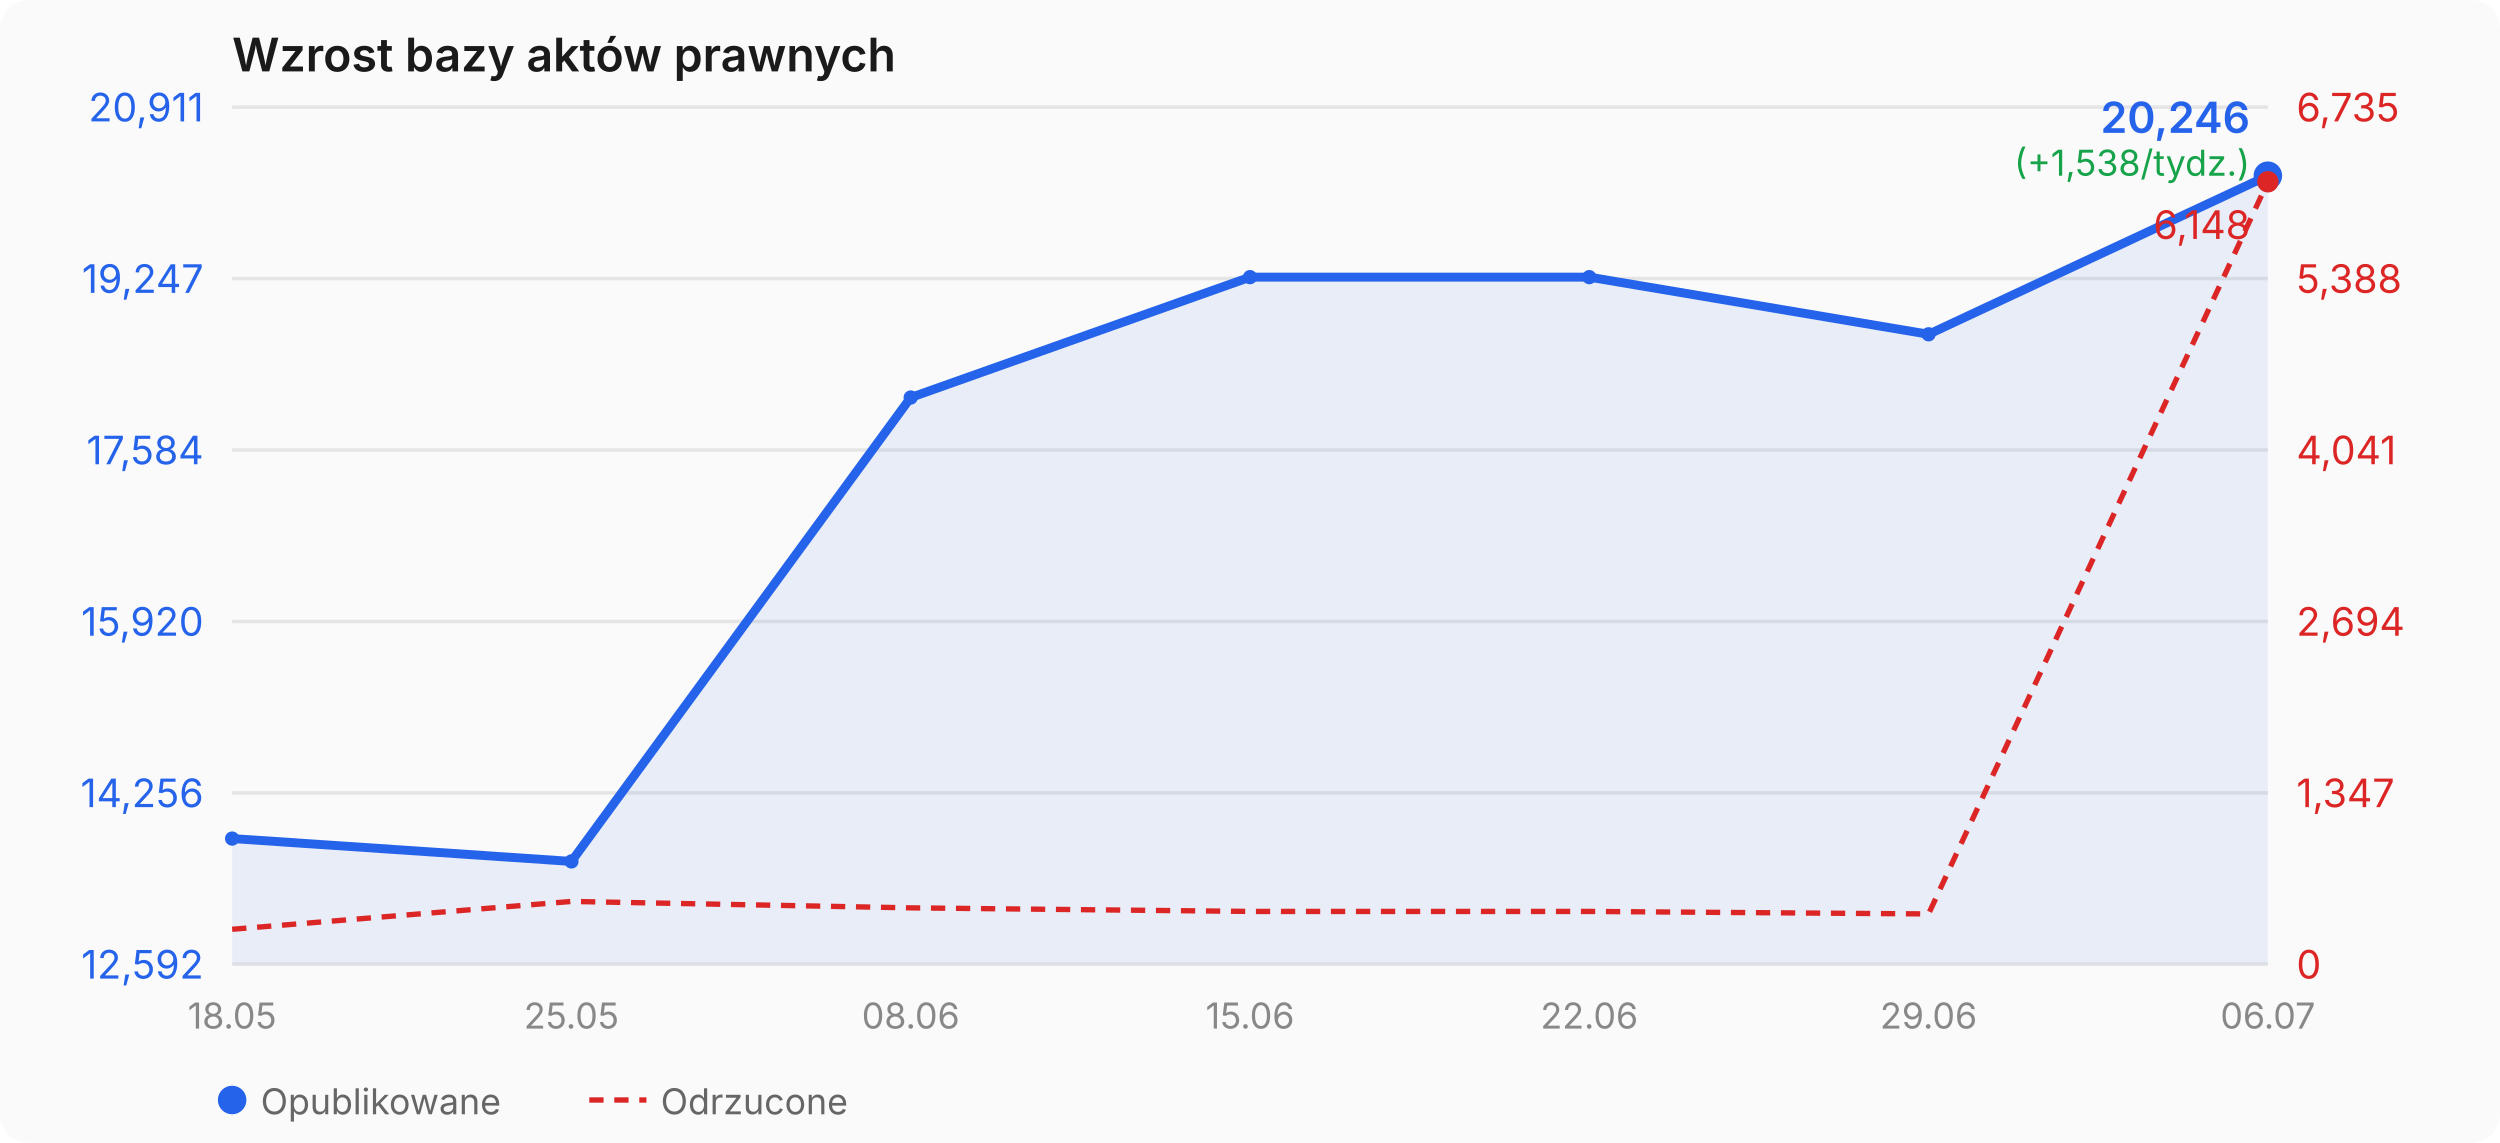
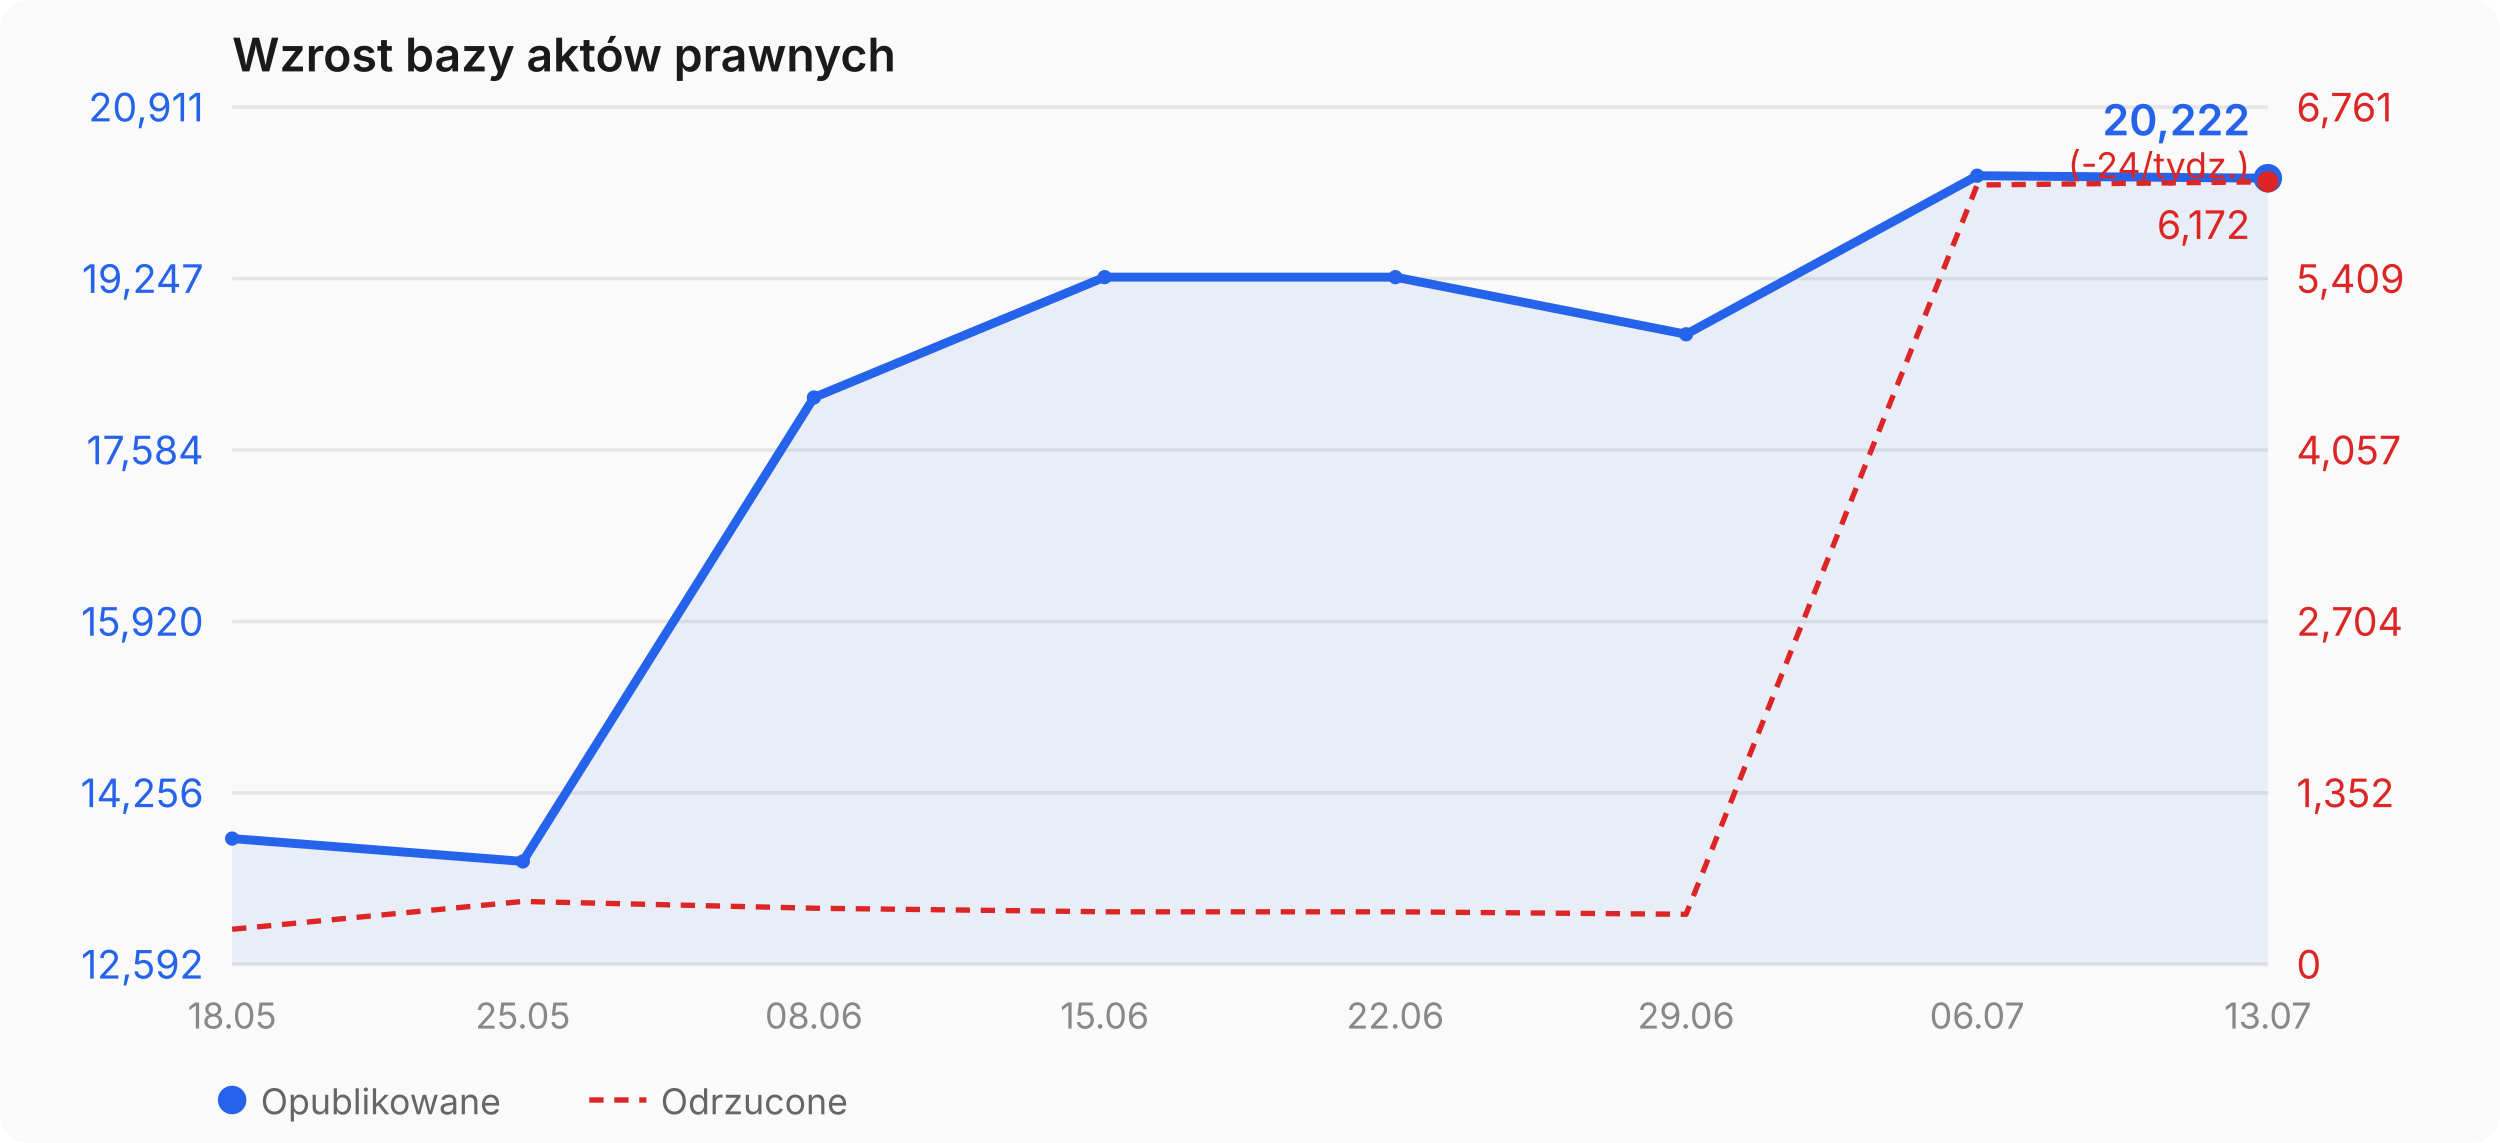
<svg xmlns="http://www.w3.org/2000/svg" viewBox="0 0 700 320" font-family="system-ui, -apple-system, sans-serif">
  <rect width="700" height="320" fill="#fafafa" rx="8" />
  <text x="65" y="20" font-size="13" font-weight="600" fill="#1a1a1a">Wzrost bazy aktów prawnych</text>
  <line x1="65" y1="270.0" x2="635" y2="270.0" stroke="#e5e5e5" stroke-width="1" />
  <line x1="65" y1="222.0" x2="635" y2="222.0" stroke="#e5e5e5" stroke-width="1" />
  <line x1="65" y1="174.0" x2="635" y2="174.0" stroke="#e5e5e5" stroke-width="1" />
  <line x1="65" y1="126.0" x2="635" y2="126.0" stroke="#e5e5e5" stroke-width="1" />
  <line x1="65" y1="78.0" x2="635" y2="78.0" stroke="#e5e5e5" stroke-width="1" />
  <line x1="65" y1="30.0" x2="635" y2="30.0" stroke="#e5e5e5" stroke-width="1" />
  <text x="57" y="274.0" text-anchor="end" font-size="11" fill="#2563eb">12,592</text>
  <text x="57" y="226.0" text-anchor="end" font-size="11" fill="#2563eb">14,256</text>
  <text x="57" y="178.0" text-anchor="end" font-size="11" fill="#2563eb">15,920</text>
  <text x="57" y="130.0" text-anchor="end" font-size="11" fill="#2563eb">17,584</text>
  <text x="57" y="82.0" text-anchor="end" font-size="11" fill="#2563eb">19,247</text>
  <text x="57" y="34.0" text-anchor="end" font-size="11" fill="#2563eb">20,911</text>
  <text x="643" y="274.0" text-anchor="start" font-size="11" fill="#dc2626">0</text>
-   <text x="643" y="226.0" text-anchor="start" font-size="11" fill="#dc2626">1,347</text>
-   <text x="643" y="178.0" text-anchor="start" font-size="11" fill="#dc2626">2,694</text>
-   <text x="643" y="130.0" text-anchor="start" font-size="11" fill="#dc2626">4,041</text>
-   <text x="643" y="82.0" text-anchor="start" font-size="11" fill="#dc2626">5,388</text>
-   <text x="643" y="34.0" text-anchor="start" font-size="11" fill="#dc2626">6,735</text>
-   <polygon points="65.0,270.0 65.0,234.8 160.0,241.2 255.0,111.3 350.0,77.6 445.0,77.6 540.0,93.6 635.0,49.2 635.0,270.0" fill="#2563eb" fill-opacity="0.08" />
-   <polyline points="65.0,234.8 160.0,241.2 255.0,111.3 350.0,77.6 445.0,77.6 540.0,93.6 635.0,49.2" fill="none" stroke="#2563eb" stroke-width="2.5" stroke-linejoin="round" />
-   <polyline points="65.0,260.2 160.0,252.4 255.0,254.2 350.0,255.2 445.0,255.2 540.0,255.9 635.0,50.9" fill="none" stroke="#dc2626" stroke-width="1.5" stroke-dasharray="4,3" stroke-linejoin="round" />
+   <text x="643" y="226.0" text-anchor="start" font-size="11" fill="#dc2626">1,352</text>
+   <text x="643" y="178.0" text-anchor="start" font-size="11" fill="#dc2626">2,704</text>
+   <text x="643" y="130.0" text-anchor="start" font-size="11" fill="#dc2626">4,057</text>
+   <text x="643" y="82.0" text-anchor="start" font-size="11" fill="#dc2626">5,409</text>
+   <text x="643" y="34.0" text-anchor="start" font-size="11" fill="#dc2626">6,761</text>
+   <polygon points="65.0,270.0 65.0,234.8 146.4,241.2 227.9,111.3 309.3,77.6 390.7,77.6 472.1,93.6 553.6,49.2 635.0,49.9 635.0,270.0" fill="#2563eb" fill-opacity="0.08" />
+   <polyline points="65.0,234.8 146.4,241.2 227.9,111.3 309.3,77.6 390.7,77.6 472.1,93.6 553.6,49.2 635.0,49.9" fill="none" stroke="#2563eb" stroke-width="2.5" stroke-linejoin="round" />
+   <polyline points="65.0,260.2 146.4,252.4 227.9,254.3 309.3,255.3 390.7,255.3 472.1,256.0 553.6,51.8 635.0,50.9" fill="none" stroke="#dc2626" stroke-width="1.5" stroke-dasharray="4,3" stroke-linejoin="round" />
  <circle cx="65.0" cy="234.8" r="2" fill="#2563eb" />
-   <circle cx="160.0" cy="241.2" r="2" fill="#2563eb" />
-   <circle cx="255.0" cy="111.3" r="2" fill="#2563eb" />
-   <circle cx="350.0" cy="77.6" r="2" fill="#2563eb" />
-   <circle cx="445.0" cy="77.6" r="2" fill="#2563eb" />
-   <circle cx="540.0" cy="93.6" r="2" fill="#2563eb" />
-   <circle cx="635.0" cy="49.2" r="4" fill="#2563eb" />
+   <circle cx="146.4" cy="241.2" r="2" fill="#2563eb" />
+   <circle cx="227.9" cy="111.3" r="2" fill="#2563eb" />
+   <circle cx="309.3" cy="77.6" r="2" fill="#2563eb" />
+   <circle cx="390.7" cy="77.6" r="2" fill="#2563eb" />
+   <circle cx="472.1" cy="93.6" r="2" fill="#2563eb" />
+   <circle cx="553.6" cy="49.2" r="2" fill="#2563eb" />
+   <circle cx="635.0" cy="49.9" r="4" fill="#2563eb" />
  <circle cx="635.0" cy="50.9" r="3" fill="#dc2626" />
-   <text x="630.0" y="37.2" text-anchor="end" font-size="12" font-weight="600" fill="#2563eb">20,246</text>
-   <text x="630.0" y="49.2" text-anchor="end" font-size="10" fill="#16a34a">(+1,538/tydz.)</text>
-   <text x="630.0" y="66.9" text-anchor="end" font-size="11" fill="#dc2626">6,148</text>
+   <text x="630.0" y="37.9" text-anchor="end" font-size="12" font-weight="600" fill="#2563eb">20,222</text>
+   <text x="630.0" y="49.9" text-anchor="end" font-size="10" fill="#dc2626">(-24/tydz.)</text>
+   <text x="630.0" y="66.9" text-anchor="end" font-size="11" fill="#dc2626">6,172</text>
  <text x="65.0" y="288" text-anchor="middle" font-size="10" fill="#888">18.05</text>
-   <text x="160.0" y="288" text-anchor="middle" font-size="10" fill="#888">25.05</text>
-   <text x="255.0" y="288" text-anchor="middle" font-size="10" fill="#888">08.06</text>
-   <text x="350.0" y="288" text-anchor="middle" font-size="10" fill="#888">15.06</text>
-   <text x="445.0" y="288" text-anchor="middle" font-size="10" fill="#888">22.06</text>
-   <text x="540.0" y="288" text-anchor="middle" font-size="10" fill="#888">29.06</text>
-   <text x="635.0" y="288" text-anchor="middle" font-size="10" fill="#888">06.07</text>
+   <text x="146.4" y="288" text-anchor="middle" font-size="10" fill="#888">25.05</text>
+   <text x="227.9" y="288" text-anchor="middle" font-size="10" fill="#888">08.06</text>
+   <text x="309.3" y="288" text-anchor="middle" font-size="10" fill="#888">15.06</text>
+   <text x="390.7" y="288" text-anchor="middle" font-size="10" fill="#888">22.06</text>
+   <text x="472.1" y="288" text-anchor="middle" font-size="10" fill="#888">29.06</text>
+   <text x="553.6" y="288" text-anchor="middle" font-size="10" fill="#888">06.07</text>
+   <text x="635.0" y="288" text-anchor="middle" font-size="10" fill="#888">13.07</text>
  <circle cx="65" cy="308" r="4" fill="#2563eb" />
  <text x="73" y="312" font-size="10" fill="#666">Opublikowane</text>
  <line x1="165" y1="308" x2="181" y2="308" stroke="#dc2626" stroke-width="1.5" stroke-dasharray="4,3" />
  <text x="185" y="312" font-size="10" fill="#666">Odrzucone</text>
</svg>
